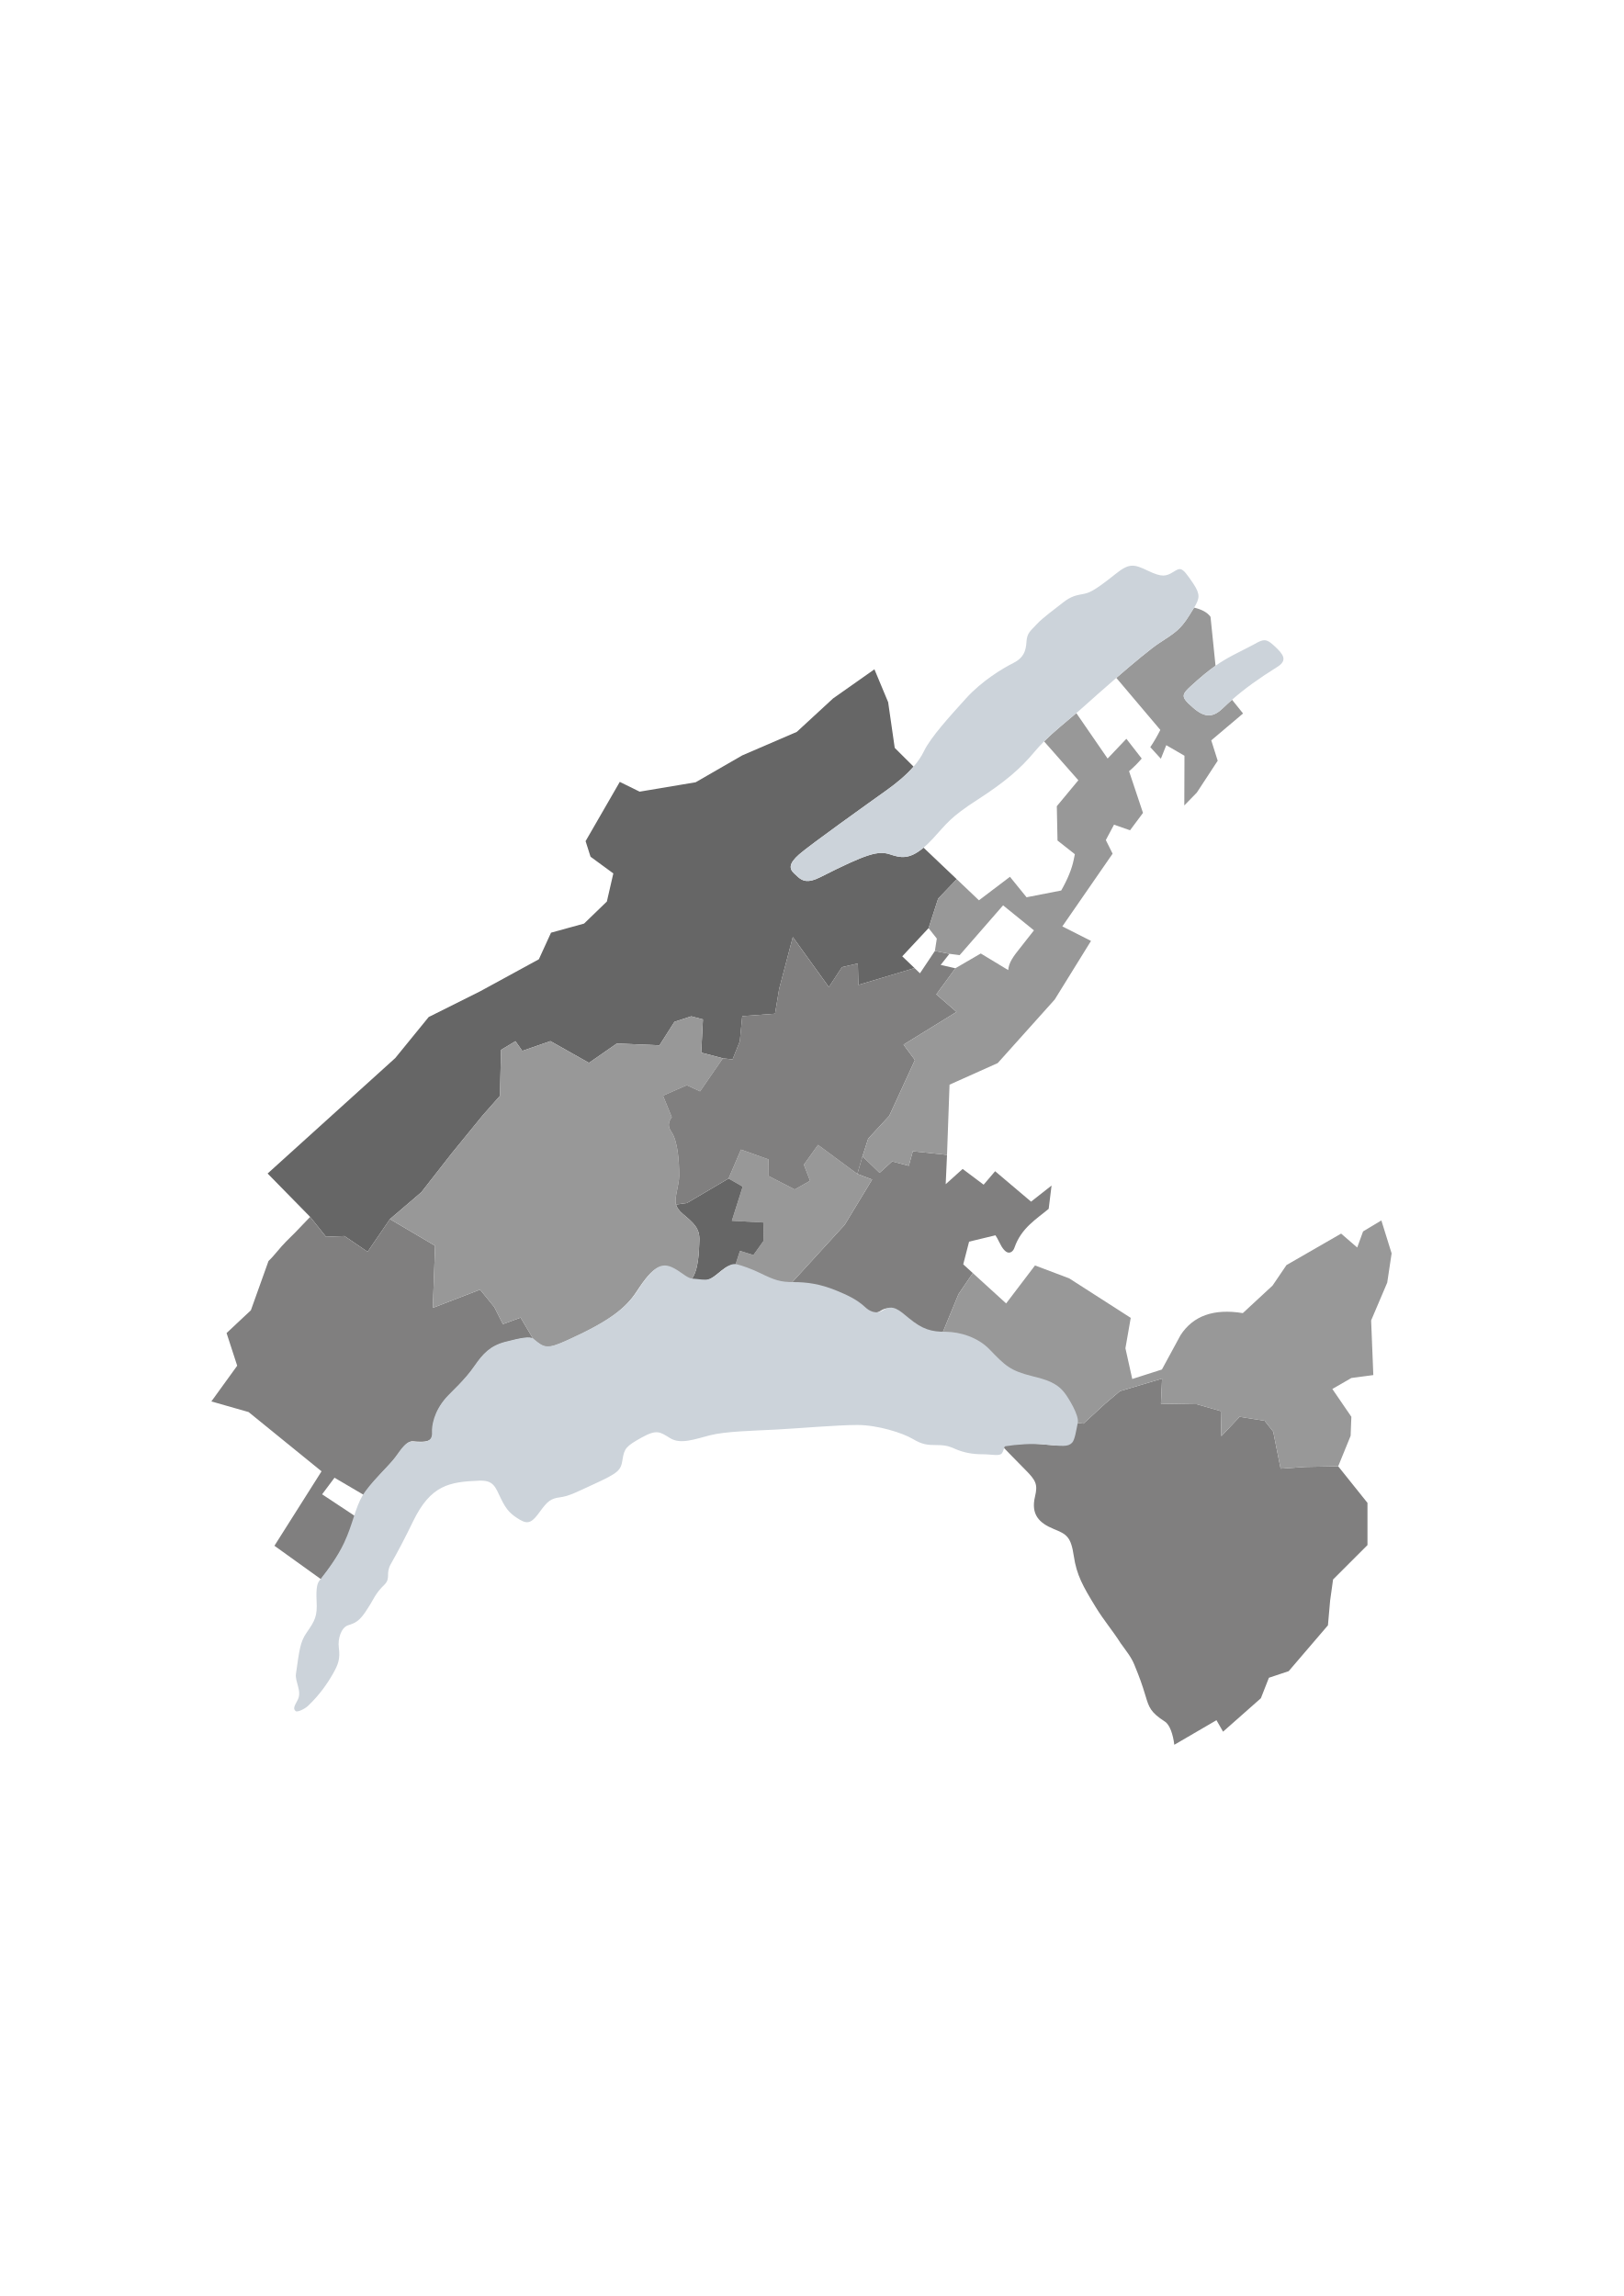
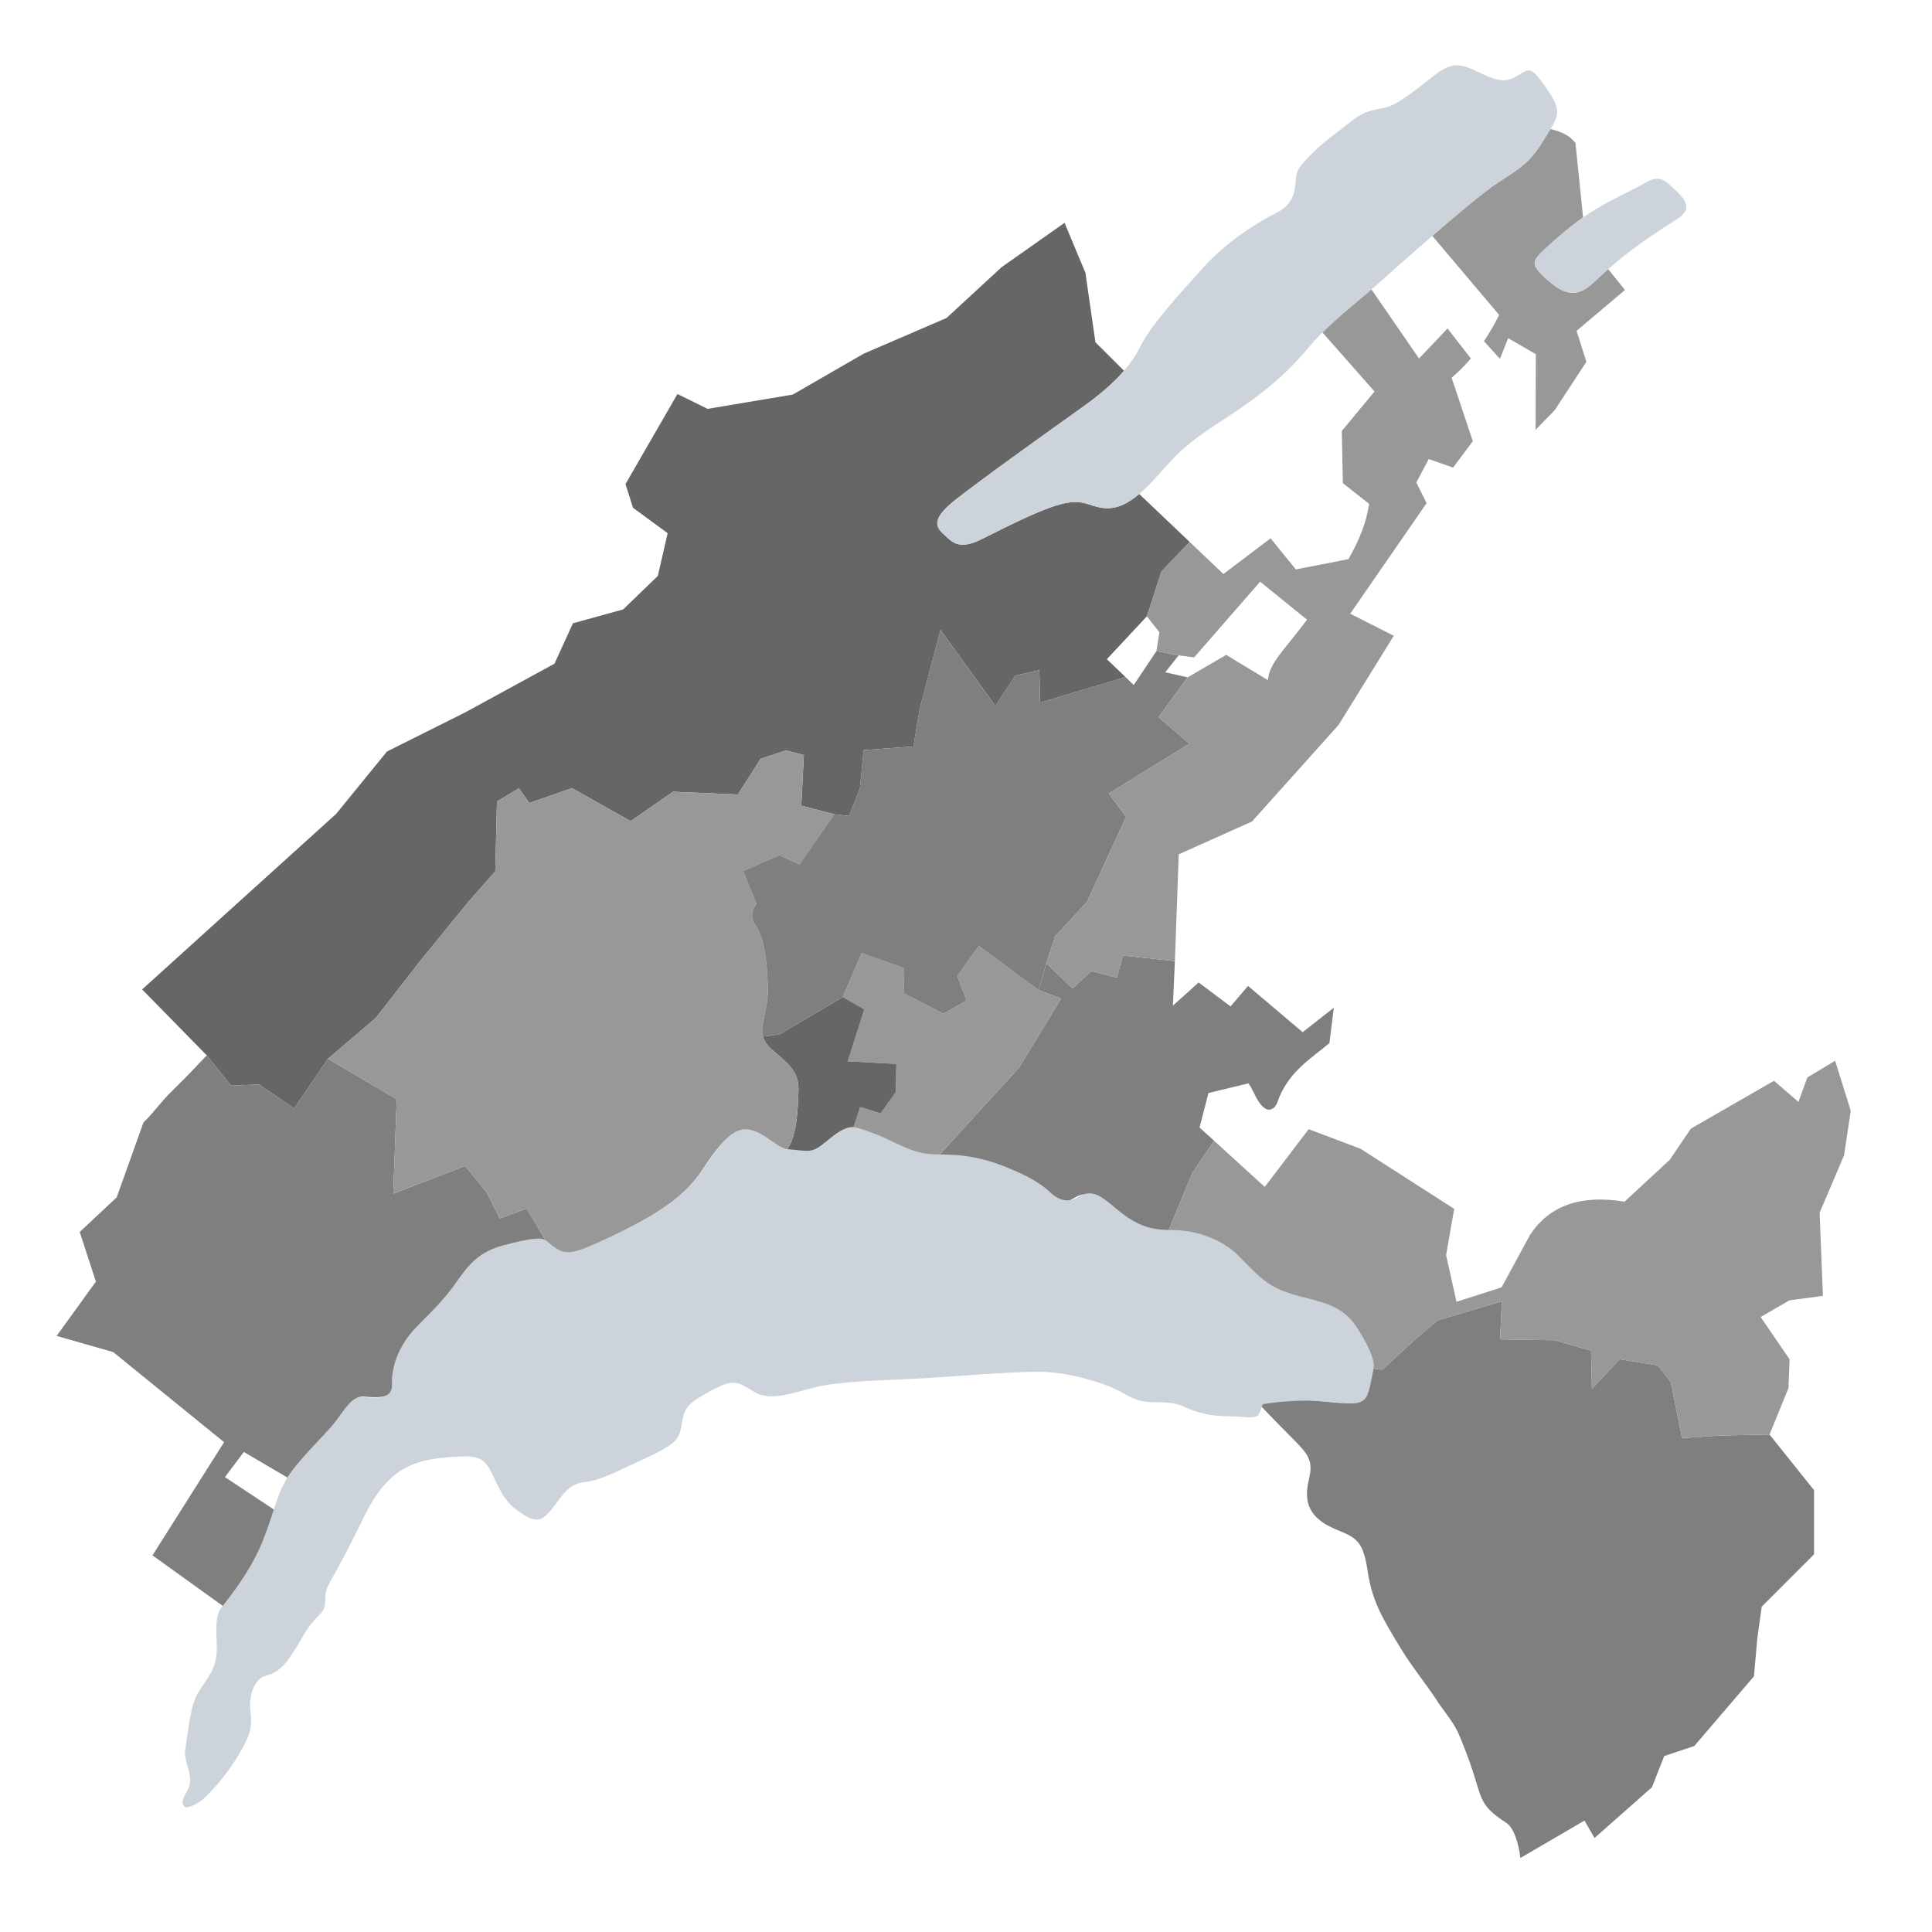
- <svg xmlns="http://www.w3.org/2000/svg" version="1.1" id="Calque_1" x="0px" y="0px" width="595.279px" height="841.891px" viewBox="0 0 595.279 841.891" enable-background="new 0 0 595.279 841.891" xml:space="preserve">
-   <path id="ofsnbr2226" fill="#807F7F" d="M364.951,452.956l-9.666,2.33l-2.146,8.32l3.51,3.195l-5.245,7.73l-5.77,13.983  c-5.226,0-8.417-0.839-13.398-4.94c-3.552-2.926-5.851-5.225-9.4-2.926c-2.679,1.732-5.214,0.144-6.478-1.044  c-3.137-2.952-6.83-4.562-10.446-6.06c-6.059-2.507-10.913-3.128-15.718-3.128l19.479-21.314l10.063-16.595l-5.413-2.047l1.88-6.477  l6.269,6.06l4.597-4.18l6.116,1.606l1.464-5.33l12.548,1.327l-0.49,10.753l6.215-5.596l7.693,5.775l4.214-4.938l13.177,11.153  l7.513-5.901c-0.003,0-1.051,8.536-1.051,8.536c-4.435,3.73-10.051,6.993-12.535,14.206c-0.484,1.407-1.397,1.9-2.157,1.854  c-1.145-0.074-2.353-1.554-3.483-3.941C365.84,454.425,365.404,453.634,364.951,452.956z" />
-   <path id="ofsnbr2221" fill="#807F7F" d="M410.848,602.525c2.119,2.971,3.823,4.975,5.01,7.856  c1.949,4.736,2.87,7.319,4.123,11.497c1.254,4.178,1.831,6.013,7.104,9.401c1.785,1.148,2.993,4.735,3.43,8.499l15.461-9.019  l2.416,4.203l13.863-12.254l2.949-7.512l2.485-0.829l4.761-1.587l14.396-16.813l0.806-9.124l1.074-7.688l5.771-5.771l6.842-6.839  v-15.473l-10.735-13.417l-12.127,0.234l-8.98,0.628l-2.718-13.58l-3.134-3.971l-9.19-1.463l-6.687,7.104l-0.208-9.191l-8.774-2.507  l-13.162-0.21l0.416-9.191l-15.458,4.596l-5.433,4.597l-7.939,7.312l-3.55-0.417c-0.55,2.639-1.046,6.269-2.092,7.312  c-1.521,1.521-3.341,1.254-10.027,0.627c-4.789-0.45-10.235,0-14.205,0.627c0,0,4.597,4.806,8.564,8.774  c3.971,3.97,4.598,5.433,3.552,9.819c-1.562,6.566,1.481,9.694,6.896,11.908c4.596,1.88,6.268,2.715,7.312,9.818  c1.043,7.104,3.397,11.206,7.994,18.728C404.794,594.355,407.774,597.684,410.848,602.525z" />
-   <path id="ofsnbr2230" fill="#989898" d="M405.147,514.704l5.433-4.597l15.458-4.596l-0.416,9.191l13.162,0.21l8.774,2.507  l0.208,9.191l6.687-7.104l9.19,1.463l3.134,3.971l2.718,13.579l8.98-0.627l12.127-0.234l4.562-11.182l0.268-6.976l-6.974-10.194  l6.974-4.024l8.051-1.074l-0.803-20.033l5.898-13.862l1.613-10.729l-3.761-12.075l-6.704,4.025l-2.147,5.9l-5.902-5.1  l-20.033,11.539l-5.098,7.513l-10.912,10.105c-10.573-1.739-18.176,0.943-22.809,8.051l-6.855,12.626l-10.865,3.474L412.6,494.37  l1.948-11.142l-22.563-14.486l-12.535-4.733l-10.583,13.927l-12.219-11.133l-5.245,7.73l-5.77,13.983  c5.223,0,11.697,2.04,15.849,6.341c5.853,6.059,7.55,7.786,15.669,9.817c5.016,1.254,8.774,2.298,11.7,6.06  c1.462,1.881,5.352,8.229,4.807,10.863l3.551,0.417L405.147,514.704z" />
-   <path id="ofsnbr2225" fill="#989898" d="M319.736,432.511l-5.413-2.047l-14.415-10.655l-5.2,7.261l2.274,5.9l-5.617,3.188  l-9.547-4.926l-0.063-6.107l-10.105-3.597l-4.541,10.606l5.172,2.979l-3.974,12.528l11.717,0.633l-0.171,6.844l-3.638,5.089  l-4.929-1.538l-1.727,5.27c1.828,0.418,5.454,1.717,8.355,3.135c5.475,2.669,7.473,3.349,12.277,3.349l19.479-21.314  L319.736,432.511z" />
-   <path id="ofsnbr2224" fill="#666666" d="M126.296,453.236l8.475,5.765l8.184-11.986l11.49-9.817l11.128-14.253l11.336-13.896  l6.374-7.217l0.412-16.864l5.278-3.179l2.507,3.551l10.309-3.584l14.135,7.971l10.237-7.104l15.613,0.674l5.488-8.612l6.159-2.03  l4.286,1.132l-0.626,12.179l7.938,2.09l3.552,0.417l2.66-6.639l0.892-9.239l12.02-0.891l1.505-9.091l5.014-19.017l13.217,18.344  l4.807-7.317l5.819-1.334l0.184,7.862l20.594-6.184l-4.504-4.306l9.648-10.338l3.513-10.821l6.817-7.123l-12.164-11.562  c-5.327,4.492-8.549,3.708-12.205,2.488c-4.387-1.463-8.356-0.418-25.697,8.356c-4.532,2.292-6.458,1.365-8.094-0.052  c-0.441-0.382-0.861-0.8-1.308-1.202c-2.09-1.88-2.09-3.76,1.671-7.103c3.762-3.343,26.323-19.429,32.175-23.608  c3.687-2.634,7.124-5.517,9.791-8.591l-6.904-6.882l-2.412-16.746l-5.033-12.058l-15.161,10.68l-13.303,12.268l-19.986,8.615  l-17.094,9.857l-20.539,3.444l-7.271-3.584l-12.535,21.728l1.811,5.712l8.356,6.127l-2.368,10.305l-8.356,8.083l-12.117,3.339  l-4.456,9.751l-21.45,11.704l-18.942,9.47l-12.256,15.042l-46.798,42.343l15.597,15.907l5.817,7.282L126.296,453.236z" />
-   <path id="ofsnbr2229" fill="#666666" d="M276.215,460.206l3.638-5.089l0.171-6.844l-11.717-0.633l3.974-12.528l-5.172-2.979  l-15.251,8.984l-4.028,0.581c0.393,1.175,1.14,2.282,2.511,3.435c3.97,3.343,6.269,5.224,6.06,9.818  c-0.165,3.637-0.193,10.682-2.925,14.207c2.464,0.173,4.387,0.627,5.85,0.208c3.394-0.968,6.669-6.244,10.237-5.432l1.727-5.27  L276.215,460.206z" />
-   <path id="ofsnbr2228" fill="#807F7F" d="M184.375,485.527l-3.142-6.231l-5.215-6.422l-17.34,6.687l0.836-22.771l-16.561-9.773  l-8.184,11.986l-8.475-5.765l-6.774,0.255l-5.817-7.282c-1,1.041-1.903,1.955-2.562,2.669c-1.745,1.891-3.697,3.849-6.298,6.408  c-2.113,2.08-4.34,5.168-6.406,7.1l-6.46,18.058l-8.914,8.354l3.898,11.978l-9.471,13.094l13.65,3.897l26.741,21.729l-17.271,27.3  l17.062,12.257c3.121-3.979,6.544-8.585,8.984-13.788c1.567-3.342,2.56-6.476,3.499-9.349l-12.064-7.991l4.544-6.075l10.707,6.284  c2.716-4.597,9.609-10.864,11.907-13.998s3.979-5.851,6.269-5.641c4.597,0.417,7.312,0.209,7.104-3.344  c-0.136-2.294,0.627-7.521,5.015-12.534c2.256-2.579,6.685-6.269,10.444-11.699c3.033-4.382,5.642-7.312,11.282-8.774  c5.641-1.462,8.984-2.09,10.175-1.092l-4.687-7.911L184.375,485.527z" />
-   <path id="ofsnbr2227" fill="#989898" d="M246.159,415.05c2.298,3.343,2.842,10.577,2.842,16.007  c0,3.56-1.916,8.416-1.174,10.644c0.393,1.175,1.14,2.282,2.511,3.435c3.97,3.343,6.269,5.224,6.06,9.818  c-0.165,3.637-0.193,10.682-2.925,14.207c-1.693-0.121-3.344-1.688-5.642-3.134c-5.233-3.294-8.146-2.09-14.415,7.521  c-4.087,6.264-10.236,11.072-25.487,17.967c-7.415,3.353-8.367,2.908-12.39-0.465l-4.687-7.911l-6.478,2.39l-3.142-6.231  l-5.215-6.422l-17.34,6.687l0.836-22.771l-16.561-9.773l11.49-9.817l11.128-14.253l11.336-13.896l6.374-7.217l0.412-16.864  l5.278-3.179l2.507,3.551l10.309-3.584l14.135,7.971l10.237-7.104l15.613,0.674l5.488-8.612l6.159-2.03l4.286,1.132l-0.626,12.179  l7.938,2.09l-8.356,12.116l-4.86-2.252l-8.72,3.833l3.201,7.88C244.869,411.586,244.864,413.163,246.159,415.05z" />
-   <path id="ofsnbr2223" fill="#807F7F" d="M246.159,415.05c2.298,3.343,2.842,10.577,2.842,16.007  c0,3.56-1.916,8.416-1.174,10.644l4.028-0.581l15.251-8.984l4.541-10.606l10.105,3.597l0.063,6.107l9.547,4.926l5.617-3.188  l-2.274-5.9l5.2-7.261l14.415,10.655l1.88-6.477l2.09-6.477l7.73-8.356l9.401-20.474l-4.175-5.635l19.442-12.002l-7.421-6.437  l6.991-9.567l-5.396-1.224l3.229-4.07l-5.354-1.039l-5.464,8.176l-1.999-1.917l-20.594,6.184l-0.185-7.862l-5.818,1.334  l-4.807,7.317l-13.217-18.344l-5.014,19.017l-1.505,9.091l-12.02,0.891l-0.892,9.239l-2.66,6.639l-3.552-0.417l-8.356,12.116  l-4.861-2.252l-8.719,3.833l3.201,7.88C244.869,411.586,244.864,413.163,246.159,415.05z" />
-   <path id="ofsnbr2222" fill="#989898" d="M425.396,267.64l-16.132-19.077c6.181-5.347,12.658-10.762,15.73-12.77  c5.431-3.552,7.729-4.806,11.07-10.238c0.654-1.06,1.23-1.958,1.715-2.755c2.567,0.601,4.811,1.655,6.019,3.382l1.837,17.935  c-2.558,1.795-5.407,4.113-9.15,7.554c-1.345,1.234-2.181,2.109-2.436,2.944c-0.407,1.326,0.655,2.556,3.48,4.995  c4.596,3.969,7.548,3.192,10.862,0c1.086-1.044,2.18-2.05,3.296-3.029l4.043,5.033l-11.663,9.858l2.361,7.472l-7.654,11.683  l-4.59,4.708l0.062-18.222l-6.674-3.872l-1.979,4.971l-3.876-4.244C423.095,271.929,424.314,269.797,425.396,267.64z   M365.785,389.806l20.885-23.294l13.31-21.5l-10.51-5.321l14.498-20.977l3.932-5.689l-2.487-4.992l3.003-5.641l5.875,2.057  l4.749-6.376l-5.11-15.3c1.681-1.404,3.225-2.964,4.641-4.635l-5.623-7.241l-6.881,7.244L394.6,261.477  c-4.069,3.493-8.145,6.708-11.824,10.374l12.562,14.252l-7.893,9.512l0.257,12.587l6.354,5.014  c-0.135,0.666-0.269,1.323-0.398,1.966c-0.71,3.454-2.205,7.129-4.602,11.347l-12.704,2.48l-6.087-7.507l-11.37,8.618l-8.142-7.743  l-6.817,7.123l-3.513,10.821l3.027,3.835l-0.71,4.55l5.354,1.039l3.732,0.483l15.921-18.261l11.316,9.172  c-1.548,2.024-3.229,4.159-5.049,6.424c-2.596,3.232-4.177,5.432-4.387,8.148l-10.061-6.088l-9.308,5.416l-6.991,9.567l7.421,6.437  l-19.442,12.002l4.175,5.635l-9.401,20.474l-7.729,8.356l-2.091,6.477l6.269,6.06l4.597-4.18l6.116,1.606l1.464-5.329l12.548,1.326  l0.923-25.749L365.785,389.806z" />
+ <svg xmlns="http://www.w3.org/2000/svg" version="1.1" id="Calque_1" x="0px" y="0px" width="595.279px" height="595.276px" viewBox="-0.004 123.307 595.279 595.276" enable-background="new -0.004 123.307 595.279 595.276" xml:space="preserve">
+   <path id="ofsnbr2226" fill="#807F7F" d="M384.687,457.104l-12.349,2.977l-2.741,10.63l4.484,4.081l-6.701,9.876l-7.371,17.863  c-6.677,0-10.753-1.072-17.117-6.311c-4.537-3.738-7.474-6.676-12.008-3.738c-3.424,2.213-6.662,0.184-8.276-1.335  c-4.008-3.77-8.726-5.827-13.346-7.741c-7.74-3.202-13.942-3.996-20.081-3.996l24.886-27.229l12.855-21.201l-6.916-2.615  l2.402-8.273l8.009,7.741l5.873-5.34l7.813,2.051l1.87-6.81l16.031,1.695l-0.626,13.738l7.94-7.149l9.827,7.379l5.384-6.31  l16.835,14.249l9.598-7.539c-0.004,0-1.343,10.905-1.343,10.905c-5.666,4.766-12.84,8.934-16.014,18.148  c-0.619,1.798-1.785,2.428-2.756,2.368c-1.463-0.094-3.006-1.984-4.449-5.034C385.824,458.979,385.266,457.97,384.687,457.104z" />
+   <path id="ofsnbr2221" fill="#807F7F" d="M443.324,648.186c2.707,3.796,4.885,6.355,6.4,10.036c2.49,6.051,3.667,9.351,5.268,14.688  c1.602,5.337,2.339,7.681,9.076,12.01c2.279,1.467,3.822,6.049,4.382,10.858l19.752-11.522l3.086,5.369l17.711-15.655l3.767-9.597  l3.176-1.059l6.082-2.027l18.392-21.48l1.029-11.656l1.373-9.821l7.372-7.373l8.742-8.737v-19.767l-13.716-17.142l-15.492,0.299  l-11.473,0.804l-3.473-17.35l-4.004-5.074l-11.741-1.869l-8.542,9.077l-0.266-11.743l-11.21-3.202l-16.815-0.269l0.532-11.742  l-19.749,5.872l-6.94,5.873l-10.143,9.341l-4.535-0.533c-0.702,3.372-1.336,8.01-2.673,9.342c-1.942,1.943-4.268,1.603-12.811,0.802  c-6.118-0.575-13.074,0-18.146,0.801c0,0,5.873,6.14,10.94,11.21c5.073,5.071,5.874,6.94,4.538,12.543  c-1.995,8.389,1.893,12.385,8.811,15.214c5.871,2.401,8.007,3.468,9.341,12.543c1.332,9.075,4.34,14.316,10.213,23.926  C435.59,637.748,439.396,642,443.324,648.186z" />
+   <path id="ofsnbr2230" fill="#989898" d="M436.041,535.989l6.94-5.872l19.748-5.872l-0.531,11.742l16.815,0.269l11.209,3.202  l0.266,11.742l8.543-9.076l11.741,1.869l4.004,5.074l3.472,17.347l11.473-0.801l15.493-0.299l5.829-14.286l0.342-8.911  l-8.909-13.024l8.909-5.14l10.285-1.373l-1.025-25.593l7.534-17.71l2.061-13.706l-4.805-15.427l-8.564,5.143l-2.743,7.537  l-7.54-6.516l-25.593,14.742l-6.513,9.598l-13.94,12.91c-13.508-2.222-23.221,1.204-29.141,10.285l-8.757,16.131l-13.881,4.438  l-3.2-14.4l2.489-14.235l-28.826-18.505l-16.015-6.048l-13.521,17.792l-15.609-14.223l-6.701,9.876l-7.371,17.863  c6.672,0,14.942,2.606,20.248,8.103c7.478,7.74,9.645,9.945,20.018,12.541c6.409,1.602,11.21,2.936,14.947,7.742  c1.868,2.403,6.837,10.513,6.141,13.877l4.538,0.533L436.041,535.989z" />
+   <path id="ofsnbr2225" fill="#989898" d="M326.924,430.983l-6.916-2.615l-18.416-13.612l-6.643,9.277l2.906,7.537l-7.176,4.073  l-12.197-6.293l-0.081-7.803l-12.909-4.595l-5.801,13.549l6.607,3.807l-5.077,16.004l14.969,0.81l-0.218,8.743l-4.648,6.502  l-6.297-1.965l-2.206,6.733c2.335,0.533,6.968,2.193,10.673,4.005c6.995,3.409,9.548,4.277,15.685,4.277l24.886-27.229  L326.924,430.983z" />
+   <path id="ofsnbr2224" fill="#666666" d="M79.794,457.462l10.828,7.364l10.455-15.313l14.679-12.541l14.217-18.208l14.482-17.754  l8.144-9.22l0.526-21.545l6.743-4.061l3.203,4.536l13.17-4.579l18.058,10.184l13.079-9.076l19.947,0.861l7.012-11.002l7.867-2.593  l5.476,1.446l-0.8,15.559l10.142,2.67l4.538,0.533l3.398-8.482l1.139-11.803l15.357-1.138l1.922-11.614l6.405-24.295l16.885,23.435  l6.142-9.348l7.435-1.704l0.234,10.044l26.31-7.9l-5.754-5.501l12.327-13.208l4.487-13.824l8.709-9.1l-15.54-14.771  c-6.806,5.739-10.921,4.737-15.593,3.179c-5.604-1.87-10.676-0.535-32.829,10.675c-5.79,2.928-8.25,1.744-10.34-0.067  c-0.564-0.488-1.1-1.021-1.671-1.536c-2.67-2.402-2.67-4.803,2.134-9.075c4.807-4.271,33.629-24.821,41.106-30.16  c4.71-3.365,9.102-7.048,12.509-10.975l-8.82-8.792l-3.082-21.394l-6.43-15.405l-19.369,13.645l-16.995,15.673L266.1,232.288  l-21.838,12.593l-26.24,4.4l-9.289-4.579l-16.014,27.758l2.313,7.298l10.676,7.828l-3.025,13.165l-10.676,10.327l-15.479,4.266  l-5.693,12.458l-27.404,14.952l-24.2,12.099l-15.658,19.217l-59.787,54.095l19.926,20.322l7.432,9.303L79.794,457.462z" />
+   <path id="ofsnbr2229" fill="#666666" d="M271.323,466.365l4.648-6.501l0.218-8.743l-14.969-0.81l5.077-16.004l-6.607-3.807  l-19.484,11.478l-5.146,0.742c0.503,1.501,1.458,2.916,3.208,4.389c5.073,4.271,8.009,6.674,7.743,12.543  c-0.211,4.646-0.247,13.646-3.737,18.15c3.148,0.221,5.604,0.801,7.473,0.266c4.337-1.236,8.52-7.978,13.079-6.94l2.206-6.732  L271.323,466.365z" />
+   <path id="ofsnbr2228" fill="#807F7F" d="M153.992,498.715l-4.014-7.961l-6.662-8.204l-22.152,8.542l1.068-29.09l-21.158-12.486  l-10.455,15.313l-10.828-7.365l-8.654,0.326l-7.432-9.304c-1.278,1.33-2.432,2.498-3.272,3.409  c-2.229,2.417-4.724,4.917-8.047,8.188c-2.698,2.657-5.544,6.603-8.183,9.07l-8.253,23.07l-11.388,10.672l4.979,15.304l-12.1,16.728  l17.439,4.978l34.162,27.761l-22.064,34.877l21.797,15.659c3.987-5.083,8.36-10.968,11.478-17.615  c2.002-4.27,3.27-8.273,4.47-11.943l-15.413-10.209l5.805-7.762l13.679,8.028c3.471-5.872,12.276-13.88,15.212-17.883  c2.936-4.004,5.084-7.475,8.01-7.206c5.873,0.532,9.341,0.267,9.075-4.272c-0.174-2.931,0.801-9.608,6.408-16.013  c2.882-3.295,8.54-8.01,13.342-14.946c3.875-5.599,7.208-9.341,14.414-11.21c7.206-1.867,11.478-2.67,12.999-1.395l-5.987-10.107  L153.992,498.715z" />
+   <path id="ofsnbr2227" fill="#989898" d="M232.925,408.676c2.936,4.271,3.63,13.513,3.63,20.45c0,4.549-2.448,10.752-1.5,13.599  c0.502,1.501,1.456,2.916,3.208,4.388c5.073,4.271,8.01,6.675,7.743,12.544c-0.211,4.646-0.247,13.646-3.737,18.15  c-2.163-0.155-4.273-2.157-7.208-4.004c-6.685-4.208-10.406-2.671-18.416,9.607c-5.221,8.003-13.076,14.146-32.56,22.954  c-9.473,4.284-10.689,3.715-15.83-0.594l-5.987-10.107l-8.276,3.055l-4.014-7.961l-6.662-8.205l-22.153,8.544l1.068-29.092  l-21.158-12.486l14.68-12.54l14.216-18.209l14.482-17.754l8.143-9.22l0.526-21.544l6.743-4.062l3.203,4.537l13.17-4.58  l18.058,10.184l13.079-9.076l19.947,0.861l7.011-11.002l7.868-2.593l5.476,1.446l-0.8,15.56l10.142,2.67l-10.676,15.478  l-6.209-2.877l-11.14,4.897l4.09,10.067C231.277,404.251,231.271,406.266,232.925,408.676z" />
+   <path id="ofsnbr2223" fill="#807F7F" d="M232.925,408.676c2.936,4.271,3.63,13.513,3.63,20.45c0,4.549-2.448,10.752-1.5,13.599  l5.146-0.742l19.484-11.478l5.801-13.549l12.909,4.595l0.081,7.802l12.197,6.293l7.176-4.073l-2.906-7.537l6.644-9.277  l18.416,13.613l2.401-8.274l2.67-8.275l9.876-10.675l12.011-26.157l-5.335-7.199l24.839-15.333l-9.48-8.224l8.932-12.222  l-6.895-1.564l4.126-5.199l-6.841-1.328l-6.98,10.445l-2.554-2.449l-26.31,7.9l-0.237-10.044l-7.432,1.704l-6.143,9.348  l-16.885-23.435l-6.405,24.295l-1.922,11.614l-15.357,1.139l-1.139,11.803l-3.398,8.482l-4.538-0.533l-10.676,15.479l-6.21-2.877  l-11.139,4.897l4.09,10.067C231.277,404.251,231.271,406.266,232.925,408.676z" />
+   <path id="ofsnbr2222" fill="#989898" d="M461.91,220.353l-20.609-24.372c7.896-6.831,16.171-13.749,20.095-16.314  c6.939-4.538,9.875-6.14,14.144-13.08c0.836-1.354,1.571-2.501,2.19-3.52c3.28,0.768,6.146,2.115,7.69,4.321l2.347,22.913  c-3.269,2.293-6.908,5.254-11.69,9.65c-1.718,1.577-2.786,2.695-3.111,3.761c-0.521,1.694,0.836,3.265,4.445,6.381  c5.872,5.071,9.643,4.078,13.877,0c1.388-1.333,2.785-2.619,4.211-3.869l5.165,6.43l-14.9,12.594l3.017,9.545l-9.778,14.926  l-5.864,6.015l0.079-23.279l-8.526-4.947l-2.527,6.35l-4.952-5.422C458.97,225.832,460.527,223.108,461.91,220.353z   M385.753,376.426l26.683-29.759l17.004-27.467l-13.427-6.798l18.522-26.799l5.022-7.268l-3.178-6.377l3.837-7.207l7.505,2.628  l6.067-8.146l-6.527-19.547c2.147-1.793,4.119-3.787,5.929-5.921l-7.184-9.251l-8.791,9.255l-14.649-21.289  c-5.198,4.462-10.406,8.57-15.106,13.253l16.05,18.208l-10.085,12.152l0.328,16.08l8.119,6.405c-0.173,0.851-0.345,1.691-0.51,2.512  c-0.907,4.413-2.816,9.107-5.879,14.496l-16.229,3.168l-7.776-9.591l-14.526,11.01l-10.401-9.892l-8.709,9.1l-4.488,13.824  l3.867,4.9l-0.907,5.812l6.841,1.327l4.767,0.617l20.34-23.33l14.457,11.718c-1.978,2.585-4.124,5.313-6.45,8.207  c-3.315,4.129-5.336,6.94-5.604,10.41l-12.854-7.778l-11.891,6.919l-8.932,12.222l9.48,8.224l-24.839,15.333l5.335,7.199  l-12.011,26.157l-9.875,10.675l-2.671,8.275l8.01,7.741l5.872-5.34l7.813,2.051l1.87-6.808l16.031,1.694l1.179-32.896  L385.753,376.426z" />
  <g>
-     <path id="ID_x5F_9151_Lac_de_Neuchâtel" fill="#CCD3DA" d="M358.348,293.246c10.027-6.477,15.669-11.282,20.894-17.549   c1.126-1.353,2.309-2.622,3.534-3.846c3.681-3.666,7.755-6.881,11.824-10.374c0.872-0.744,1.741-1.505,2.606-2.286   c2.726-2.451,7.304-6.519,12.058-10.628c6.181-5.347,12.658-10.762,15.73-12.77c5.431-3.552,7.729-4.806,11.07-10.238   c0.654-1.06,1.23-1.958,1.715-2.755c1.986-3.28,2.362-4.814-0.25-8.735c-2.385-3.575-3.544-5.041-4.604-5.333   c-0.8-0.219-1.54,0.229-2.708,0.946c-2.715,1.672-4.181,2.089-9.401-0.418c-5.221-2.507-6.883-2.768-11.908,1.253   c-8.354,6.687-9.819,6.896-11.907,7.312c-2.09,0.418-4.181,0.626-7.313,3.134c-1.566,1.253-3.393,2.612-5.116,3.969   c-1.724,1.358-3.345,2.716-4.493,3.97c-2.299,2.507-3.553,3.134-3.761,6.477c-0.104,1.671-0.364,3.134-1.07,4.414   c-0.703,1.28-1.854,2.376-3.734,3.317c-3.761,1.88-11.489,6.476-17.339,12.952c-5.853,6.477-12.953,14.207-15.461,19.43   c-0.928,1.933-2.226,3.806-3.788,5.615c-2.667,3.074-6.104,5.957-9.791,8.591c-5.852,4.179-28.413,20.265-32.175,23.608   c-3.761,3.343-3.761,5.223-1.671,7.103c0.445,0.402,0.865,0.819,1.308,1.202c1.636,1.417,3.562,2.343,8.094,0.052   c17.341-8.774,21.312-9.819,25.697-8.356c3.656,1.221,6.878,2.004,12.205-2.488c1.063-0.897,2.213-2.004,3.463-3.362   C347.298,301.772,348.32,299.722,358.348,293.246z" />
-     <path id="ID_x5F_9294_Lac_de_Morat_x2F_Murtensee" fill="#CCD3DA" d="M445.635,244.117c4.438-3.114,8-4.648,13.832-7.697   c2.434-1.41,3.688-1.956,5.02-1.492c0.839,0.294,1.706,0.989,2.917,2.119c3.134,2.925,4.74,5.083,0.838,7.521   c-6.749,4.218-11.862,7.893-16.553,12.013c-1.116,0.979-2.21,1.984-3.296,3.029c-3.314,3.192-6.268,3.969-10.862,0   c-2.825-2.438-3.889-3.669-3.48-4.995c0.255-0.835,1.091-1.71,2.436-2.944C440.228,248.229,443.078,245.912,445.635,244.117z" />
-     <path id="ID_x5F_9757_Le_Léman_x2F_Genfersee" fill="#CCD3DA" d="M127.582,595.967c-2.524,0.842-3.788,4.979-3.367,8.134   c0.56,4.209-0.211,6.178-2.104,9.544c-1.896,3.367-4.914,7.855-9.26,11.924c-1.103,1.028-3.878,2.439-4.492,1.824   c-0.815-0.812-0.703-1.404,0.704-3.931c1.82-3.277-0.98-6.757-0.565-9.681c1.264-8.84,1.532-11.699,3.934-15.152   c3.07-4.413,3.926-6.029,3.643-11.502c-0.257-5.047,0.283-6.596,1.052-7.579c3.145-4.009,6.594-8.647,9.049-13.891   c1.578-3.367,2.578-6.523,3.525-9.418s1.841-5.523,3.209-7.839c2.735-4.632,9.681-10.943,11.996-14.102s4.012-5.893,6.312-5.683   c4.631,0.421,7.366,0.211,7.155-3.367c-0.134-2.312,0.632-7.576,5.051-12.627c2.275-2.599,6.734-6.313,10.522-11.786   c3.059-4.412,5.683-7.365,11.365-8.838c5.683-1.475,9.05-2.105,10.253-1.1c4.051,3.396,5.008,3.845,12.476,0.468   c15.363-6.945,21.559-11.789,25.675-18.1c6.313-9.682,9.25-10.895,14.521-7.576c2.314,1.456,3.979,3.034,5.682,3.155   c2.486,0.176,4.42,0.632,5.893,0.212c3.42-0.977,6.722-6.291,10.312-5.473c1.842,0.422,5.499,1.729,8.418,3.157   c5.519,2.689,7.53,3.374,12.371,3.374s9.729,0.625,15.83,3.149c3.644,1.511,7.366,3.131,10.522,6.104   c1.275,1.196,3.828,2.799,6.523,1.053c3.577-2.315,5.894,0,9.471,2.946c5.018,4.133,8.237,4.979,13.499,4.979   s11.785,2.056,15.965,6.386c5.894,6.104,7.604,7.848,15.785,9.893c5.051,1.262,8.84,2.314,11.785,6.103   c1.474,1.896,5.394,8.29,4.841,10.943c-0.553,2.658-1.053,6.314-2.104,7.366c-1.532,1.532-3.368,1.263-10.103,0.632   c-4.819-0.454-10.312,0-14.312,0.631c-0.625,0.099-0.421,1.263-1.263,2.525c-0.842,1.264-3.577,0.422-7.156,0.422   c-3.578,0-6.751-0.558-9.95-1.929c-1.474-0.631-2.888-1.439-6.675-1.439c-3.789,0-5.473-0.21-9.05-2.314   c-3.578-2.104-12.628-5.052-20.204-5.052s-21.677,1.265-29.884,1.686c-8.208,0.421-18.521,0.631-24.203,2.104   c-5.683,1.474-10.732,3.367-14.521,1.052c-3.788-2.313-4.841-3.366-10.521-0.21c-5.684,3.156-6.314,3.998-6.945,7.997   s-1.263,4.841-10.944,9.26c-5.648,2.584-8.628,4.209-11.996,4.632c-3.366,0.42-4.63,1.472-7.365,5.261   c-2.735,3.788-4.209,4.841-7.365,2.946c-3.157-1.896-4.841-3.368-6.945-7.787c-2.104-4.419-2.735-6.734-7.998-6.524   c-10.903,0.438-17.733,1.593-24.202,14.942c-2.93,6.054-5.563,11.086-8.188,15.691c-1.914,3.464,0.052,5.005-2.191,7.391   c-3.648,3.508-4.09,5.639-6.175,8.7C131.791,594.703,130.108,595.125,127.582,595.967z" />
+     <path id="ID_x5F_9151_Lac_de_Neuchâtel" fill="#CCD3DA" d="M376.253,253.066c12.811-8.275,20.018-14.414,26.692-22.419   c1.438-1.729,2.95-3.35,4.515-4.914c4.703-4.684,9.908-8.792,15.106-13.253c1.114-0.951,2.225-1.923,3.329-2.921   c3.482-3.131,9.332-8.328,15.405-13.578c7.896-6.831,16.171-13.749,20.095-16.314c6.939-4.538,9.875-6.14,14.144-13.08   c0.836-1.354,1.571-2.501,2.19-3.52c2.538-4.19,3.018-6.15-0.319-11.159c-3.047-4.567-4.527-6.44-5.881-6.813   c-1.022-0.28-1.968,0.293-3.46,1.208c-3.469,2.137-5.343,2.669-12.011-0.534c-6.67-3.203-8.793-3.536-15.214,1.601   c-10.672,8.543-12.543,8.811-15.21,9.342c-2.672,0.534-5.343,0.8-9.344,4.004c-2.001,1.601-4.334,3.336-6.536,5.07   c-2.202,1.735-4.273,3.47-5.74,5.072c-2.937,3.203-4.539,4.004-4.805,8.275c-0.132,2.135-0.465,4.003-1.367,5.639   c-0.897,1.635-2.368,3.036-4.77,4.237c-4.805,2.402-14.679,8.274-22.151,16.547c-7.479,8.274-16.549,18.15-19.752,24.822   c-1.187,2.47-2.845,4.862-4.84,7.174c-3.407,3.927-7.799,7.61-12.509,10.975c-7.477,5.339-36.299,25.89-41.106,30.16   c-4.804,4.271-4.804,6.673-2.134,9.075c0.569,0.514,1.105,1.047,1.671,1.536c2.09,1.81,4.55,2.994,10.34,0.067   c22.153-11.21,27.228-12.545,32.829-10.676c4.672,1.56,8.787,2.561,15.593-3.178c1.357-1.146,2.827-2.56,4.424-4.295   C362.135,263.958,363.441,261.339,376.253,253.066z" />
+     <path id="ID_x5F_9294_Lac_de_Morat_x2F_Murtensee" fill="#CCD3DA" d="M487.766,190.301c5.669-3.979,10.221-5.938,17.671-9.833   c3.109-1.802,4.711-2.499,6.413-1.906c1.071,0.376,2.18,1.264,3.727,2.707c4.003,3.737,6.056,6.494,1.07,9.608   c-8.622,5.389-15.153,10.084-21.147,15.348c-1.426,1.25-2.823,2.535-4.21,3.869c-4.234,4.078-8.008,5.071-13.878,0   c-3.608-3.114-4.968-4.687-4.444-6.381c0.325-1.067,1.394-2.185,3.111-3.761C480.858,195.554,484.499,192.595,487.766,190.301z" />
+     <path id="ID_x5F_9757_Le_Léman_x2F_Genfersee" fill="#CCD3DA" d="M81.437,639.807c-3.224,1.076-4.839,6.361-4.302,10.392   c0.716,5.377-0.27,7.894-2.688,12.192c-2.423,4.302-6.278,10.036-11.83,15.235c-1.41,1.312-4.955,3.115-5.739,2.329   c-1.042-1.037-0.898-1.793,0.899-5.021c2.324-4.188-1.252-8.633-0.722-12.368c1.616-11.294,1.958-14.946,5.026-19.357   c3.921-5.638,5.016-7.703,4.654-14.694c-0.328-6.447,0.362-8.427,1.344-9.683c4.019-5.122,8.425-11.047,11.56-17.746   c2.016-4.302,3.294-8.334,4.504-12.032c1.21-3.699,2.352-7.057,4.1-10.015c3.495-5.918,12.368-13.98,15.326-18.017   s5.125-7.527,8.063-7.26c5.917,0.538,9.411,0.27,9.141-4.302c-0.171-2.954,0.807-9.679,6.453-16.132   c2.907-3.32,8.604-8.065,13.443-15.057c3.908-5.637,7.26-9.41,14.52-11.291c7.26-1.885,11.562-2.69,13.099-1.406   c5.175,4.339,6.397,4.913,15.938,0.599c19.627-8.873,27.543-15.061,32.801-23.124c8.066-12.369,11.817-13.918,18.552-9.679   c2.956,1.86,5.083,3.876,7.259,4.03c3.176,0.225,5.646,0.808,7.529,0.271c4.369-1.248,8.587-8.037,13.173-6.992   c2.353,0.539,7.025,2.209,10.754,4.034c7.052,3.435,9.621,4.311,15.805,4.311c6.185,0,12.43,0.798,20.224,4.021   c4.656,1.931,9.41,4,13.442,7.799c1.629,1.527,4.891,3.576,8.333,1.346c4.57-2.959,7.53,0,12.101,3.764   c6.41,5.279,10.522,6.36,17.246,6.36c6.722,0,15.056,2.627,20.396,8.158c7.529,7.799,9.714,10.026,20.166,12.64   c6.453,1.611,11.294,2.955,15.057,7.796c1.883,2.423,6.891,10.591,6.185,13.98c-0.708,3.396-1.347,8.067-2.688,9.411   c-1.958,1.957-4.304,1.613-12.907,0.807c-6.156-0.58-13.175,0-18.285,0.807c-0.798,0.127-0.537,1.613-1.612,3.226   c-1.076,1.615-4.57,0.539-9.143,0.539c-4.571,0-8.625-0.713-12.712-2.464c-1.883-0.807-3.689-1.839-8.527-1.839   c-4.841,0-6.992-0.269-11.562-2.957c-4.571-2.688-16.133-6.453-25.812-6.453c-9.679,0-27.693,1.616-38.178,2.154   c-10.486,0.537-23.662,0.806-30.92,2.688c-7.261,1.883-13.711,4.302-18.552,1.344c-4.839-2.955-6.184-4.3-13.44-0.269   c-7.262,4.032-8.067,5.107-8.873,10.217c-0.806,5.108-1.613,6.185-13.982,11.829c-7.215,3.302-11.022,5.378-15.324,5.919   c-4.3,0.537-5.916,1.88-9.41,6.721c-3.494,4.84-5.377,6.185-9.409,3.765c-4.034-2.423-6.185-4.304-8.873-9.948   c-2.688-5.646-3.493-8.604-10.218-8.336c-13.928,0.561-22.654,2.035-30.919,19.09c-3.743,7.734-7.106,14.163-10.46,20.045   c-2.445,4.426,0.066,6.395-2.8,9.443c-4.66,4.481-5.225,7.204-7.889,11.115C86.814,638.192,84.664,638.731,81.437,639.807z" />
  </g>
</svg>
